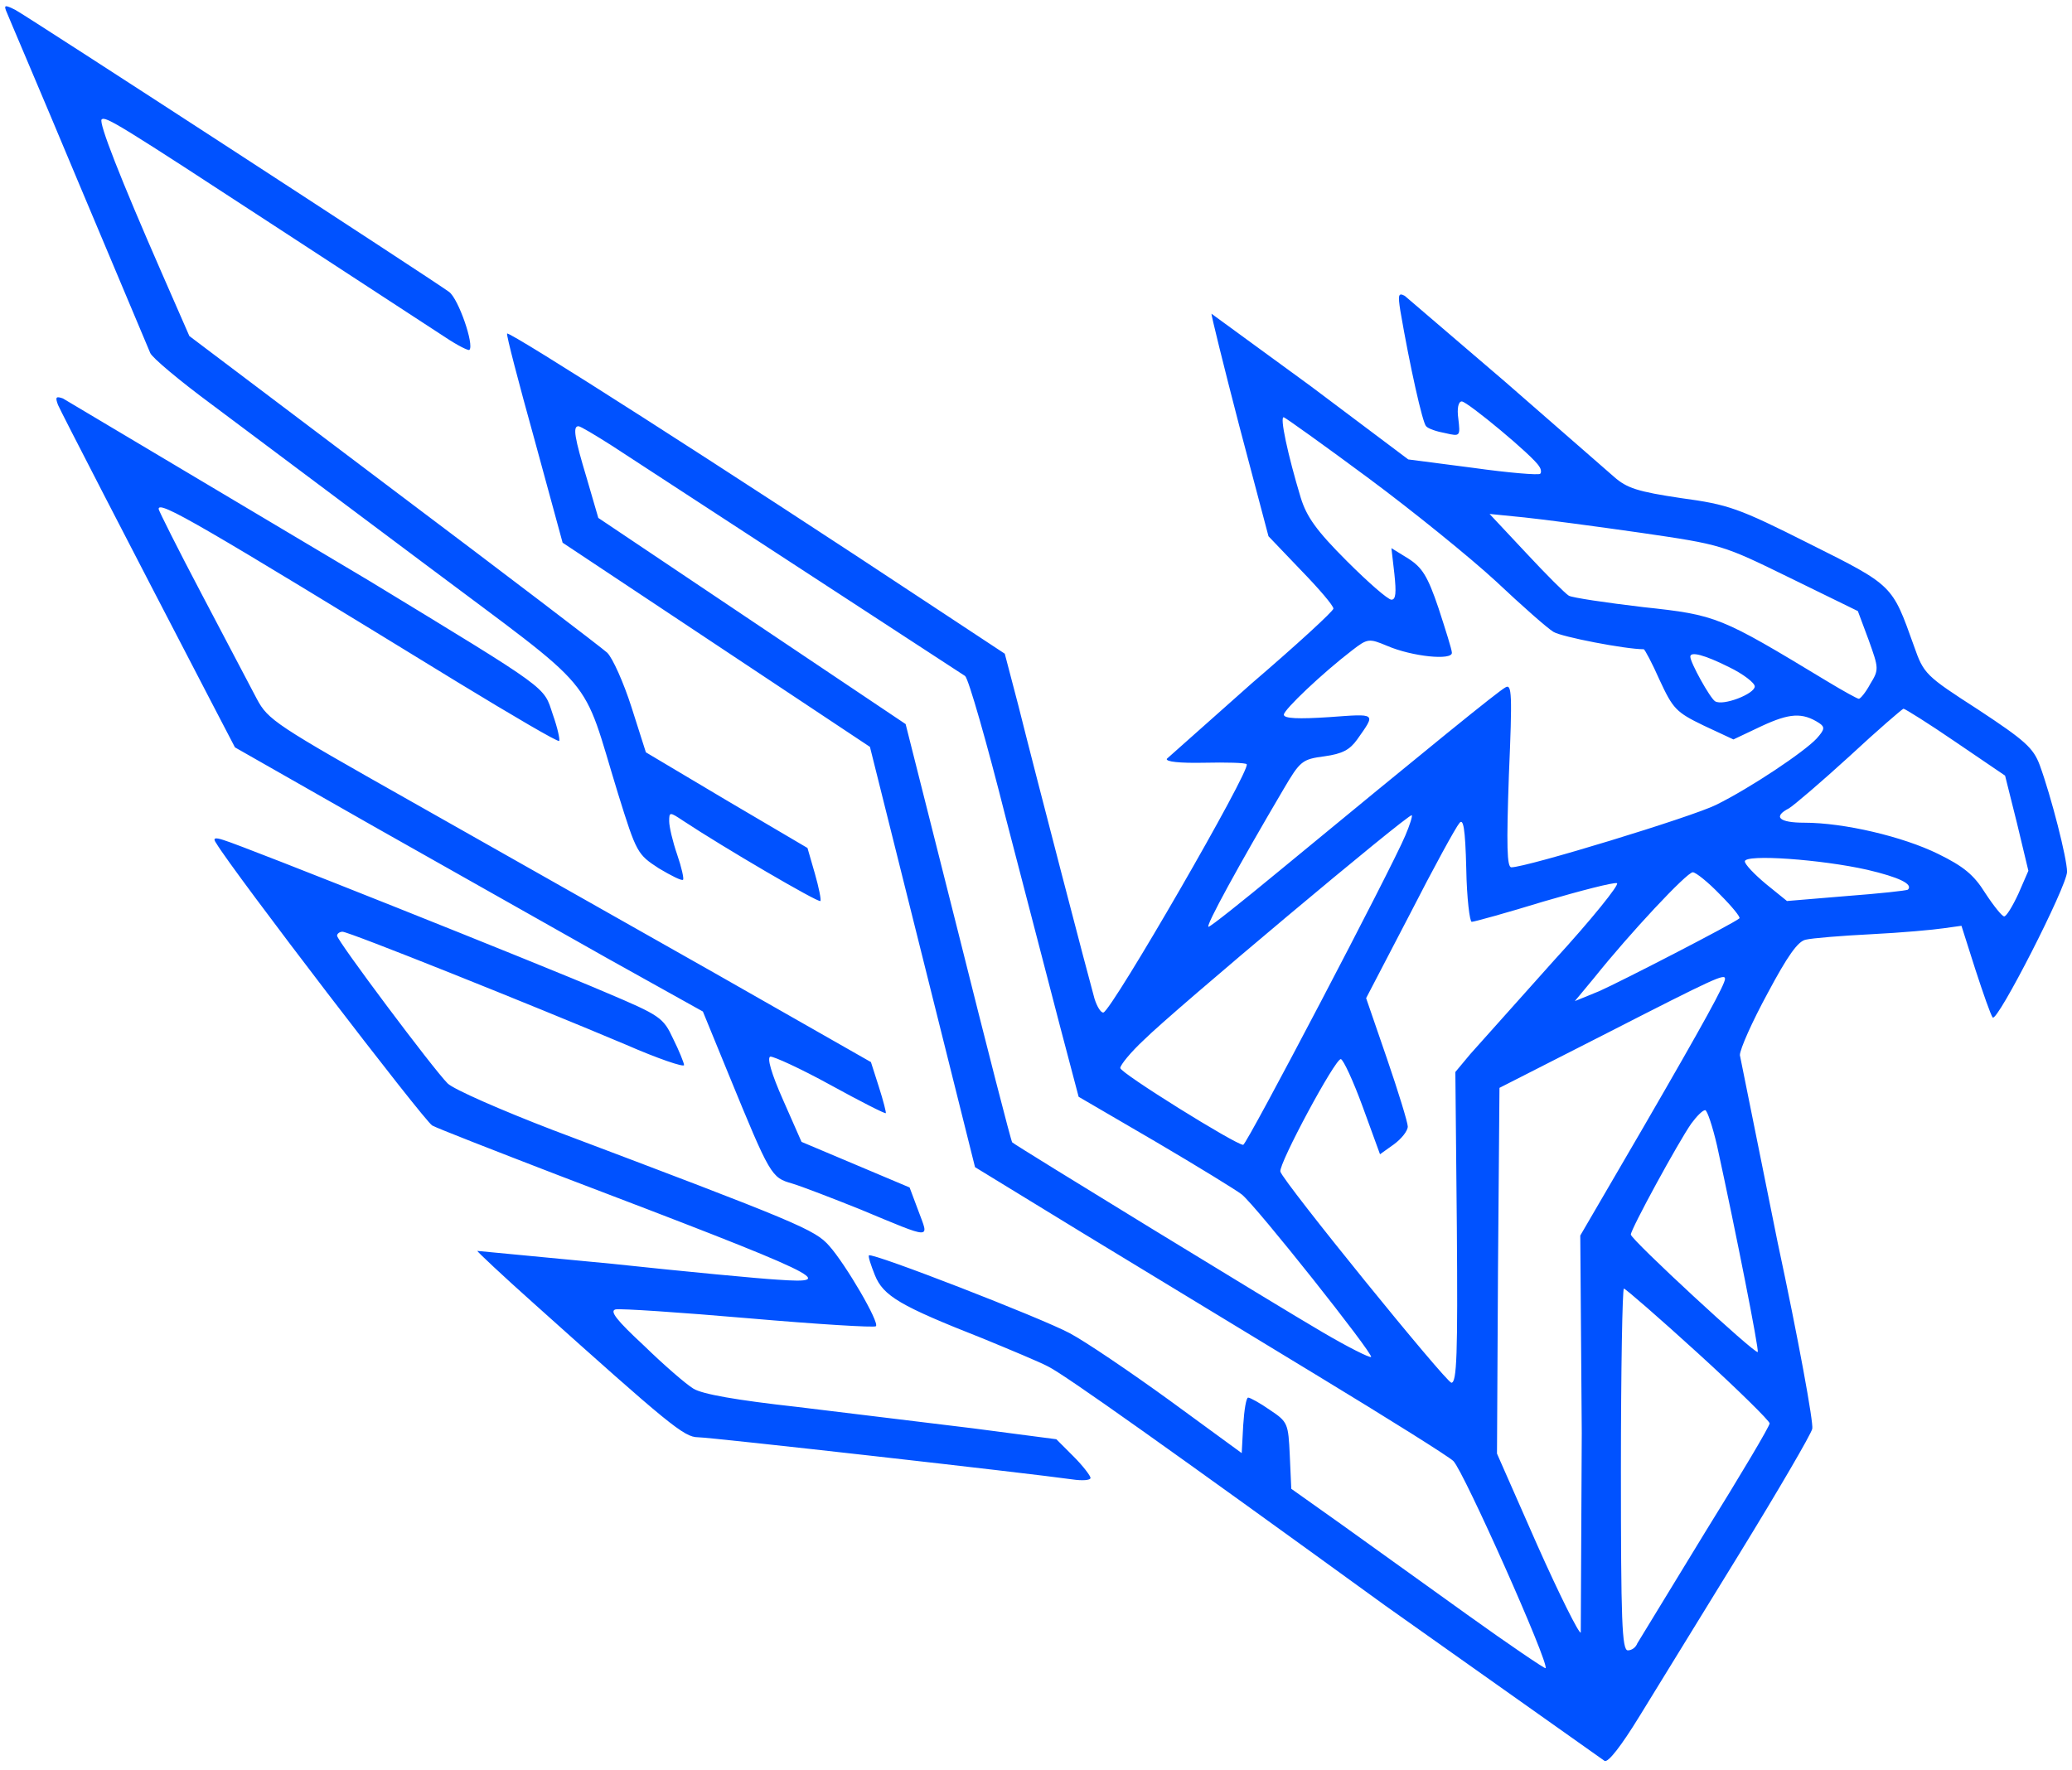
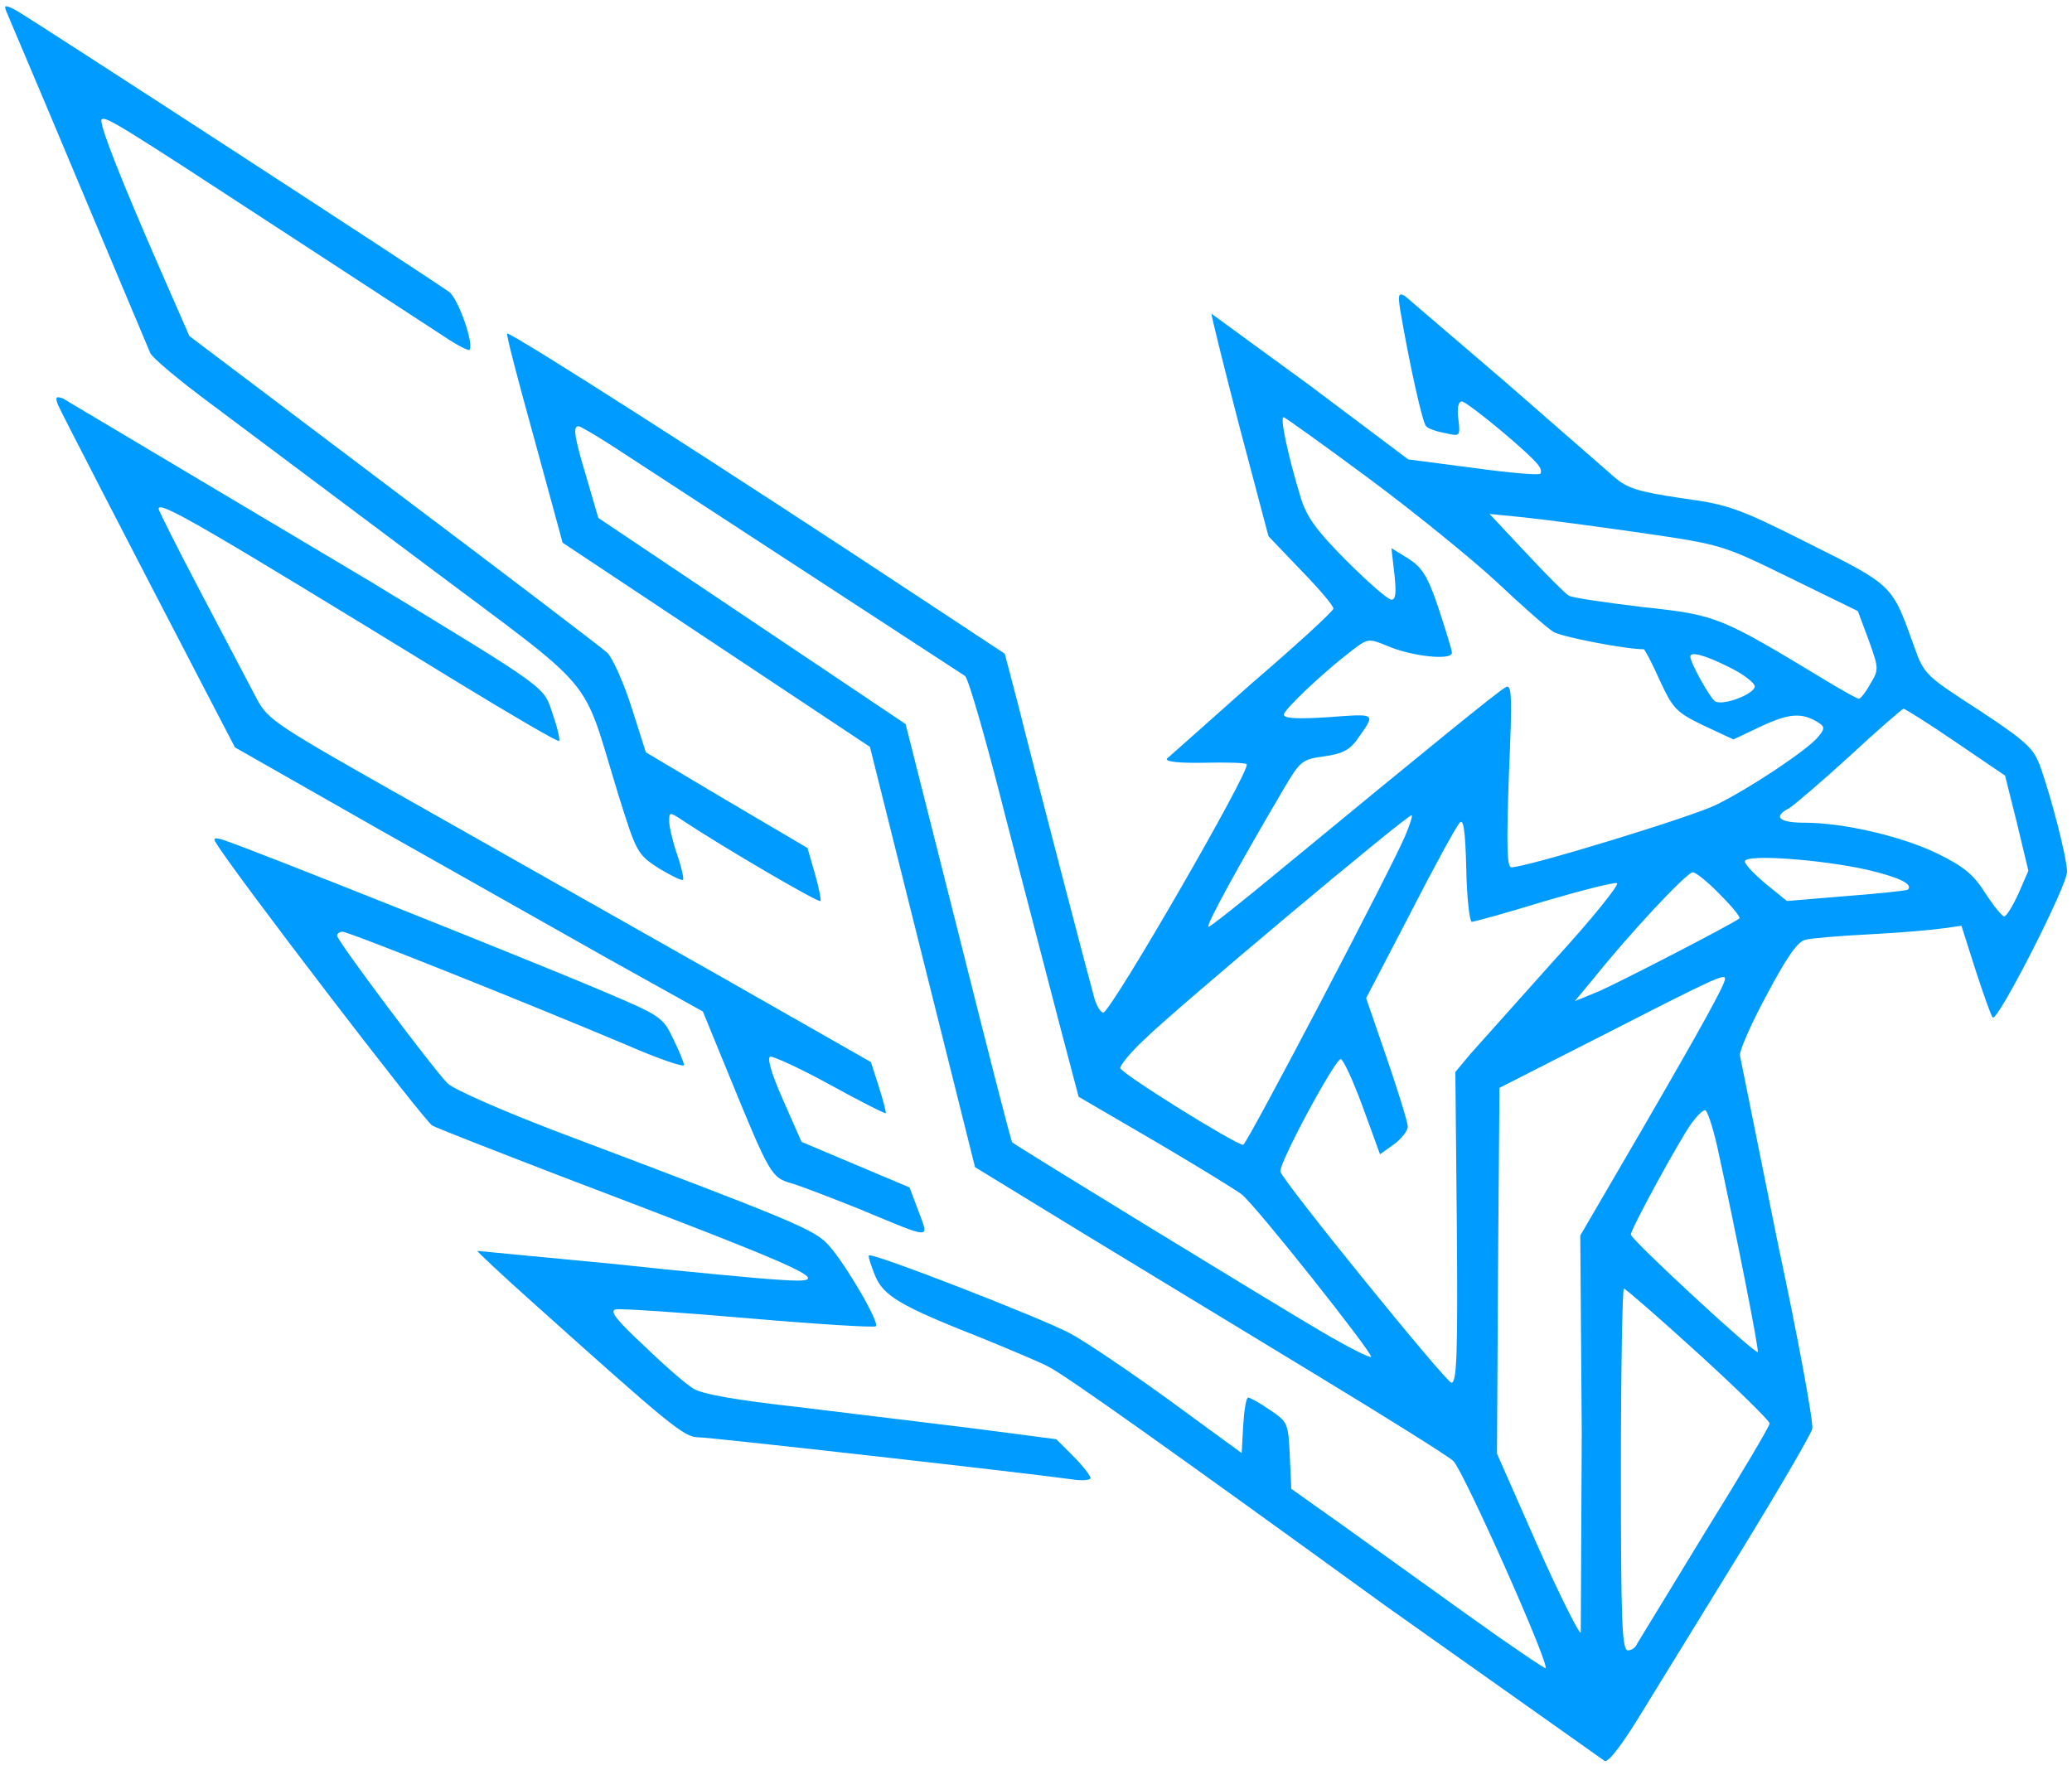
<svg xmlns="http://www.w3.org/2000/svg" width="557.333" height="476" viewBox="0 0 418 357" preserveAspectRatio="xMidYMid meet">
-   <path fill="#0052FF" d="M1.2 2.1c.3.8 6.9 16.2 14.5 34.4l14.6 34.7c.3.9 5.9 5.6 12.4 10.4l43 32.2c35.6 26.7 31.4 21.7 39 46.4 3.7 11.9 3.9 12.2 8.2 15 2.5 1.5 4.7 2.6 4.9 2.3.2-.2-.3-2.5-1.2-5.1s-1.6-5.6-1.6-6.7c0-1.9.1-1.9 2.8-.1 8 5.3 27.3 16.6 27.7 16.2.2-.2-.3-2.7-1.1-5.5l-1.5-5.2-16.3-9.6-16.3-9.7-2.9-9.1c-1.6-5-3.8-9.9-4.9-11-1.1-1-20.5-15.8-43.1-32.8L38.2 67.8 32.6 55c-8.4-19.2-12.7-30.2-12.1-30.9.8-.7 3.4.9 36 22.2l33.4 21.8c2.4 1.6 4.6 2.7 4.8 2.5 1-1-2.2-10.3-4.1-11.7C87.2 56.4 5.7 3.4 3.1 2c-2-1-2.3-1-1.9.1zm281.3 60.6c1.9 11.1 4.5 22.7 5.2 23.3.4.5 2.2 1.1 3.9 1.4 3 .7 3 .6 2.6-2.9-.3-2.1 0-3.5.7-3.5 1.1 0 14.5 11.1 15.6 13.1.4.5.5 1.3.2 1.5-.3.3-6.4-.2-13.5-1.2l-13.1-1.7-19.7-14.8-20-14.6c-.1.1 2.4 10.3 5.6 22.6l5.9 22.3 6.5 6.8c3.7 3.8 6.6 7.2 6.6 7.8 0 .5-7.4 7.3-16.5 15.1l-17.1 15.2c-.3.6 2.6.9 7.5.8 4.5-.1 8.4 0 8.6.3 1 .9-27.2 49.7-28.9 50.1-.5.1-1.3-1.2-1.8-2.8-1-3.5-11.7-44.5-15.4-59.3l-2.7-10.3-14.4-9.5c-41.7-27.6-85.5-55.6-86-55.1-.2.2 2.3 9.8 5.5 21.3l5.7 20.9 31 20.6 31 20.6 10.6 42.4 10.6 42.4 21.9 13.4 47.4 28.8c14 8.5 26.3 16.2 27.2 17.1 2.1 2.1 19.4 40.9 18.6 41.8-.2.1-7.3-4.7-15.8-10.8l-25.5-18.3-10-7.1-.3-6.7c-.3-6.5-.4-6.8-4-9.2-2-1.4-4-2.5-4.4-2.5s-.8 2.5-1 5.6l-.3 5.6-14.5-10.6c-8-5.8-17-11.9-20.2-13.6-5.8-3.1-39.8-16.3-40.5-15.7-.2.2.4 2 1.2 4 1.7 4.2 5.1 6.2 21.6 12.7 5.6 2.3 11.6 4.8 13.3 5.7 3.3 1.6 24.8 16.9 68.1 48.3l44.2 31.3c.7.4 3.3-2.9 7.1-9.1l20.1-32.7c7.8-12.7 14.4-24 14.7-25.2.3-1.1-2.8-18.1-7-37.7l-7.6-37.7c0-1.2 2.5-6.8 5.6-12.5 4-7.5 6.1-10.5 7.7-10.8 1.2-.3 7.2-.8 13.2-1.1 6.1-.3 12.6-.9 14.6-1.2l3.6-.5 2.8 8.8c1.6 4.9 3.1 9.2 3.5 9.7.9 1.1 15-26.5 15-29.4 0-2.7-3.2-15.2-5.5-21.5-1.3-3.5-3-5-12.4-11.2-10.7-6.9-11-7.2-13-12.9-4.4-12.3-4.1-12.1-21.1-20.6-14.3-7.2-16.3-7.9-25.9-9.2-8.7-1.3-10.9-2-13.5-4.3l-22-19.2-20.2-17.3c-1.3-.7-1.4-.2-.9 3zm-6.4 33.8c8.9 6.6 20.5 16 25.7 20.8 5.2 4.9 10.4 9.5 11.6 10.2 1.6 1 14.5 3.5 18.2 3.5.2 0 1.7 2.8 3.2 6.2 2.7 5.8 3.3 6.5 8.9 9.2l6 2.8 5.7-2.7c5.6-2.6 8.2-2.8 11.6-.6 1.2.8 1.1 1.3-.5 3.1-2.5 2.7-13.4 10-20.3 13.4-4.8 2.4-38.2 12.6-41.3 12.6-.9 0-1-4.3-.5-18.6.7-16.4.6-18.5-.7-17.7-1.5.8-14.9 11.7-45.6 37-7.5 6.2-13.9 11.3-14.3 11.3-.7 0 6.2-12.6 15.1-27.7 3.4-5.8 3.8-6.1 8.3-6.7 3.6-.5 5.1-1.3 6.6-3.4 3.8-5.4 4-5.2-5.7-4.5-6.1.4-9.1.3-9.1-.5 0-1 7.8-8.4 13.8-13 3.1-2.4 3.4-2.4 7-.9 5.1 2.2 13.2 3 13.1 1.4 0-.6-1.3-4.7-2.7-9-2.2-6.5-3.3-8.2-6.1-10l-3.4-2.1.6 5.2c.4 3.8.3 5.2-.6 5.2-.7 0-4.7-3.5-9-7.8-6.1-6.1-8.1-8.9-9.3-12.8-2.6-8.6-4.3-16.5-3.4-16.2.5.2 8.2 5.7 17.1 12.3zm-152.7-6.6l71.3 46.5c.7.6 4.4 13.5 8.2 28.6l10.9 41.9 3.8 14.4 15.6 9.1c8.5 5 16.3 9.8 17.3 10.6 2.9 2.3 26.6 32.2 26.1 32.8-.3.2-4.7-2-9.8-5-9.1-5.3-62-37.7-62.6-38.3-.2-.1-5.1-19.2-10.9-42.4l-10.6-42-31-20.8-31-20.8-2.3-7.9c-2.5-8.3-2.9-10.6-1.7-10.6.4 0 3.4 1.8 6.7 3.9zM331 107.5c16.4 2.4 16.4 2.4 30.1 9.1l13.7 6.7 2.2 5.9c2 5.6 2.1 5.9.3 8.8-.9 1.7-2 3-2.3 3s-3.2-1.6-6.5-3.6c-21.5-13-22.1-13.3-37-14.9-7.6-.9-14.3-1.9-15-2.3s-4.6-4.3-8.6-8.6l-7.4-7.9 7 .7c3.9.4 14.4 1.8 23.5 3.1zm17.8 27.1c2.9 1.4 5.2 3.2 5.2 3.9 0 1.5-6.4 4-8 3-1-.6-5-7.8-5-9 0-1.1 2.8-.4 7.8 2.1zm45.7 15.1l10 6.8 2.4 9.6 2.3 9.6-2 4.6c-1.2 2.6-2.5 4.7-2.9 4.6-.4 0-2.1-2.1-3.8-4.7-2.3-3.7-4.4-5.4-9.5-7.9-7.1-3.5-19-6.3-27-6.3-5.1 0-6.4-1.2-3.1-2.9 1-.6 6.5-5.3 12.2-10.5 5.7-5.3 10.6-9.5 10.9-9.6.3 0 5.1 3 10.5 6.7zm-111 18.9c-2.7 6.5-32 62.4-32.7 62.4-1.5 0-24.8-14.5-24.8-15.5 0-.6 2.1-3.2 4.8-5.7 5.7-5.7 53.5-45.8 54-45.3.2.1-.4 2-1.3 4.1zm13.4 17.4c.5 0 7-1.8 14.5-4.1 7.5-2.2 14.1-3.9 14.8-3.7.6.2-5.1 7.3-12.8 15.7l-16.8 18.8-3 3.6.3 31.3c.2 25.7 0 31.4-1.1 31.4-1.1-.1-33.9-40.5-34.5-42.6-.4-1.5 11.1-22.9 12.2-22.7.5.1 2.5 4.4 4.4 9.6l3.5 9.6 2.8-2c1.5-1.1 2.8-2.7 2.8-3.6 0-.8-1.9-7-4.2-13.7l-4.2-12.2 8.8-16.9c4.8-9.4 9.3-17.6 10-18.4.8-1.1 1.2 1 1.4 9.2.1 5.9.7 10.7 1.1 10.7zm79.8-10.5c6.4 1.5 9.3 2.9 8.2 4-.2.2-5.8.8-12.4 1.3l-12 1-4.2-3.4c-2.4-2-4.3-4-4.3-4.6 0-1.5 15.4-.4 24.7 1.7zm-29.7 5c2.4 2.4 4.2 4.6 3.9 4.8-1.1 1-24 12.8-28.3 14.7l-4.9 2 3.9-4.7c7.2-9 18.7-21.3 19.9-21.3.6 0 3.1 2 5.5 4.5zm1 17c0 1.1-4.1 8.6-16.5 30l-12.7 21.8.3 39.8-.2 40.3c-.3.4-4.3-7.6-8.8-17.7l-8.1-18.4.2-36.9.3-36.9 22-11.2c21.5-11 23.5-11.9 23.5-10.8zm-1.6 33.7c3.8 17.4 8.5 41.2 8.2 41.6-.5.5-25.6-22.7-25.6-23.7 0-1.1 9.6-18.7 12.2-22.4 1.1-1.5 2.3-2.7 2.8-2.7.4 0 1.5 3.3 2.4 7.2zm-3.8 41.9c7.9 7.2 14.4 13.6 14.4 14.1 0 .6-5.9 10.5-13.1 22.1l-13.6 22.3c-.3.8-1.1 1.4-1.9 1.4-1.2 0-1.4-6-1.4-36.5 0-20.1.3-36.5.6-36.5s7.1 5.9 15 13.1zM11.7 81.7c.7 1.6 13.6 26.6 30.7 59.5l5 9.6 28.1 16 47.1 26.6 19.2 10.7 5.2 12.7c8.4 20.5 8.6 20.8 12.8 22 2 .6 8.2 3 13.7 5.2 14.9 6.2 13.9 6.1 11.8.4l-1.8-4.8-10.9-4.6-10.9-4.6-3.7-8.4c-2.4-5.4-3.3-8.6-2.6-8.8.6-.1 6.1 2.4 12.1 5.7s11.1 5.9 11.2 5.7c.1-.1-.5-2.5-1.4-5.3l-1.6-5-31.6-18-60.8-34.4c-27.8-15.7-29.2-16.6-31.5-20.9l-11.1-21.1c-4.8-9.1-8.7-16.9-8.7-17.2 0-1.8 8.2 3 60.4 35 11 6.7 20.2 12.1 20.4 11.8.2-.2-.3-2.6-1.3-5.4-1.9-5.7-.2-4.5-37-26.9L12.7 80.4c-1.4-.5-1.6-.3-1 1.3zm31.9 88.4c3.3 5.6 42 56.1 43.6 57 1.1.6 12.4 5 25.1 9.9 54.1 20.6 57.2 22.1 44.5 21.2-3.5-.2-18.4-1.6-33.3-3.2l-27.2-2.6c-.1.1 5 4.9 11.5 10.7 27.1 24.3 30.2 26.9 33 26.9 2.5 0 67.1 7.3 75.5 8.5 2 .3 3.7.2 3.7-.3 0-.4-1.5-2.4-3.4-4.3l-3.5-3.5-16.8-2.2-35.3-4.3c-12.6-1.4-19.3-2.6-21.1-3.7-1.5-.9-6-4.8-10-8.7-5.5-5.1-7-7-5.7-7.3 1-.2 13 .6 26.9 1.8 13.8 1.2 25.3 1.9 25.6 1.6.8-.7-6.1-12.5-9.4-16.2-2.9-3.3-6-4.6-55.8-23.4-10.4-4-20-8.2-21.2-9.4-2.9-2.9-22.3-28.8-22.3-29.8 0-.4.5-.8 1.1-.8 1.3 0 38 14.7 57.2 22.8 6.4 2.8 11.7 4.6 11.7 4.1 0-.4-1-2.9-2.2-5.3-2-4.3-2.6-4.7-13.7-9.4-12.8-5.5-73.2-29.6-77-30.7-1.8-.6-2.2-.4-1.5.6z" />
+   <path fill="#009BFF" d="M1.2 2.1c.3.8 6.9 16.2 14.5 34.4l14.6 34.7c.3.9 5.9 5.6 12.4 10.4l43 32.2c35.6 26.7 31.4 21.7 39 46.4 3.7 11.9 3.9 12.2 8.2 15 2.5 1.5 4.7 2.6 4.9 2.3.2-.2-.3-2.5-1.2-5.1s-1.6-5.6-1.6-6.7c0-1.9.1-1.9 2.8-.1 8 5.3 27.3 16.6 27.7 16.2.2-.2-.3-2.7-1.1-5.5l-1.5-5.2-16.3-9.6-16.3-9.7-2.9-9.1c-1.6-5-3.8-9.9-4.9-11-1.1-1-20.5-15.8-43.1-32.8L38.2 67.8 32.6 55c-8.4-19.2-12.7-30.2-12.1-30.9.8-.7 3.4.9 36 22.2l33.4 21.8c2.4 1.6 4.6 2.7 4.8 2.5 1-1-2.2-10.3-4.1-11.7C87.2 56.4 5.7 3.4 3.1 2c-2-1-2.3-1-1.9.1zm281.3 60.6c1.9 11.1 4.5 22.7 5.2 23.3.4.5 2.2 1.1 3.9 1.4 3 .7 3 .6 2.6-2.9-.3-2.1 0-3.5.7-3.5 1.1 0 14.5 11.1 15.6 13.1.4.5.5 1.3.2 1.5-.3.3-6.4-.2-13.5-1.2l-13.1-1.7-19.7-14.8-20-14.6c-.1.1 2.4 10.3 5.6 22.6l5.9 22.3 6.5 6.8c3.7 3.8 6.6 7.2 6.6 7.8 0 .5-7.4 7.3-16.5 15.1l-17.1 15.2c-.3.6 2.6.9 7.5.8 4.5-.1 8.4 0 8.6.3 1 .9-27.2 49.7-28.9 50.1-.5.1-1.3-1.2-1.8-2.8-1-3.5-11.7-44.5-15.4-59.3l-2.7-10.3-14.4-9.5c-41.7-27.6-85.5-55.6-86-55.1-.2.2 2.3 9.8 5.5 21.3l5.7 20.9 31 20.6 31 20.6 10.6 42.4 10.6 42.4 21.9 13.4 47.4 28.8c14 8.5 26.3 16.2 27.2 17.1 2.1 2.1 19.4 40.9 18.6 41.8-.2.1-7.3-4.7-15.8-10.8l-25.5-18.3-10-7.1-.3-6.7c-.3-6.5-.4-6.8-4-9.2-2-1.4-4-2.5-4.4-2.5s-.8 2.5-1 5.6l-.3 5.6-14.5-10.6c-8-5.8-17-11.9-20.2-13.6-5.8-3.1-39.8-16.3-40.5-15.7-.2.2.4 2 1.2 4 1.7 4.2 5.1 6.2 21.6 12.7 5.6 2.3 11.6 4.8 13.3 5.7 3.3 1.6 24.8 16.9 68.1 48.3l44.2 31.3c.7.4 3.3-2.9 7.1-9.1l20.1-32.7c7.8-12.7 14.4-24 14.7-25.2.3-1.1-2.8-18.1-7-37.7l-7.6-37.7c0-1.2 2.5-6.8 5.6-12.5 4-7.5 6.1-10.5 7.7-10.8 1.2-.3 7.2-.8 13.2-1.1 6.1-.3 12.6-.9 14.6-1.2l3.6-.5 2.8 8.8c1.6 4.9 3.1 9.2 3.5 9.7.9 1.1 15-26.5 15-29.4 0-2.7-3.2-15.2-5.5-21.5-1.3-3.5-3-5-12.4-11.2-10.7-6.9-11-7.2-13-12.9-4.4-12.3-4.1-12.1-21.1-20.6-14.3-7.2-16.3-7.9-25.9-9.2-8.7-1.3-10.9-2-13.5-4.3l-22-19.2-20.2-17.3c-1.3-.7-1.4-.2-.9 3zm-6.4 33.8c8.9 6.6 20.5 16 25.7 20.8 5.2 4.9 10.4 9.5 11.6 10.2 1.6 1 14.5 3.5 18.2 3.5.2 0 1.7 2.8 3.2 6.2 2.7 5.8 3.3 6.5 8.9 9.2l6 2.8 5.7-2.7c5.6-2.6 8.2-2.8 11.6-.6 1.2.8 1.1 1.3-.5 3.1-2.5 2.7-13.4 10-20.3 13.4-4.8 2.4-38.2 12.6-41.3 12.6-.9 0-1-4.3-.5-18.6.7-16.4.6-18.5-.7-17.7-1.5.8-14.9 11.7-45.6 37-7.5 6.2-13.9 11.3-14.3 11.3-.7 0 6.2-12.6 15.1-27.7 3.4-5.8 3.8-6.1 8.3-6.7 3.6-.5 5.1-1.3 6.6-3.4 3.8-5.4 4-5.2-5.7-4.5-6.1.4-9.1.3-9.1-.5 0-1 7.8-8.4 13.8-13 3.1-2.4 3.4-2.4 7-.9 5.1 2.2 13.2 3 13.1 1.4 0-.6-1.3-4.7-2.7-9-2.2-6.5-3.3-8.2-6.1-10l-3.4-2.1.6 5.2c.4 3.8.3 5.2-.6 5.2-.7 0-4.7-3.5-9-7.8-6.1-6.1-8.1-8.9-9.3-12.8-2.6-8.6-4.3-16.5-3.4-16.2.5.2 8.2 5.7 17.1 12.3zm-152.7-6.6l71.3 46.5c.7.6 4.4 13.5 8.2 28.6l10.9 41.9 3.8 14.4 15.6 9.1c8.5 5 16.3 9.8 17.3 10.6 2.9 2.3 26.6 32.2 26.1 32.8-.3.2-4.7-2-9.8-5-9.1-5.3-62-37.7-62.6-38.3-.2-.1-5.1-19.2-10.9-42.4l-10.6-42-31-20.8-31-20.8-2.3-7.9c-2.5-8.3-2.9-10.6-1.7-10.6.4 0 3.4 1.8 6.7 3.9zM331 107.5c16.4 2.4 16.4 2.4 30.1 9.1l13.7 6.7 2.2 5.9c2 5.6 2.1 5.9.3 8.8-.9 1.7-2 3-2.3 3s-3.2-1.6-6.5-3.6c-21.5-13-22.1-13.3-37-14.9-7.6-.9-14.3-1.9-15-2.3s-4.6-4.3-8.6-8.6l-7.4-7.9 7 .7c3.9.4 14.4 1.8 23.5 3.1zm17.8 27.1c2.9 1.4 5.2 3.2 5.2 3.9 0 1.5-6.4 4-8 3-1-.6-5-7.8-5-9 0-1.1 2.8-.4 7.8 2.1zm45.7 15.1l10 6.8 2.4 9.6 2.3 9.6-2 4.6c-1.2 2.6-2.5 4.7-2.9 4.6-.4 0-2.1-2.1-3.8-4.7-2.3-3.7-4.4-5.4-9.5-7.9-7.1-3.5-19-6.3-27-6.3-5.1 0-6.4-1.2-3.1-2.9 1-.6 6.5-5.3 12.2-10.5 5.7-5.3 10.6-9.5 10.9-9.6.3 0 5.1 3 10.5 6.7zm-111 18.9c-2.7 6.5-32 62.4-32.7 62.4-1.5 0-24.8-14.5-24.8-15.5 0-.6 2.1-3.2 4.8-5.7 5.7-5.7 53.5-45.8 54-45.3.2.1-.4 2-1.3 4.1zm13.4 17.4c.5 0 7-1.8 14.5-4.1 7.5-2.2 14.1-3.9 14.8-3.7.6.2-5.1 7.3-12.8 15.7l-16.8 18.8-3 3.6.3 31.3c.2 25.7 0 31.4-1.1 31.4-1.1-.1-33.9-40.5-34.5-42.6-.4-1.5 11.1-22.9 12.2-22.7.5.1 2.5 4.4 4.4 9.6l3.5 9.6 2.8-2c1.5-1.1 2.8-2.7 2.8-3.6 0-.8-1.9-7-4.2-13.7l-4.2-12.2 8.8-16.9c4.8-9.4 9.3-17.6 10-18.4.8-1.1 1.2 1 1.4 9.2.1 5.9.7 10.7 1.1 10.7zm79.8-10.5c6.4 1.5 9.3 2.9 8.2 4-.2.2-5.8.8-12.4 1.3l-12 1-4.2-3.4c-2.4-2-4.3-4-4.3-4.6 0-1.5 15.4-.4 24.7 1.7zm-29.7 5c2.4 2.4 4.2 4.6 3.9 4.8-1.1 1-24 12.8-28.3 14.7l-4.9 2 3.9-4.7c7.2-9 18.7-21.3 19.9-21.3.6 0 3.1 2 5.5 4.5zm1 17c0 1.1-4.1 8.6-16.5 30l-12.7 21.8.3 39.8-.2 40.3c-.3.4-4.3-7.6-8.8-17.7l-8.1-18.4.2-36.9.3-36.9 22-11.2c21.5-11 23.5-11.9 23.5-10.8zm-1.6 33.7c3.8 17.4 8.5 41.2 8.2 41.6-.5.5-25.6-22.7-25.6-23.7 0-1.1 9.6-18.7 12.2-22.4 1.1-1.5 2.3-2.7 2.8-2.7.4 0 1.5 3.3 2.4 7.2zm-3.8 41.9c7.9 7.2 14.4 13.6 14.4 14.1 0 .6-5.9 10.5-13.1 22.1l-13.6 22.3c-.3.8-1.1 1.4-1.9 1.4-1.2 0-1.4-6-1.4-36.5 0-20.1.3-36.5.6-36.5s7.1 5.9 15 13.1zM11.7 81.7c.7 1.6 13.6 26.6 30.7 59.5l5 9.6 28.1 16 47.1 26.6 19.2 10.7 5.2 12.7c8.4 20.5 8.6 20.8 12.8 22 2 .6 8.2 3 13.7 5.2 14.9 6.2 13.9 6.1 11.8.4l-1.8-4.8-10.9-4.6-10.9-4.6-3.7-8.4c-2.4-5.4-3.3-8.6-2.6-8.8.6-.1 6.1 2.4 12.1 5.7s11.1 5.9 11.2 5.7c.1-.1-.5-2.5-1.4-5.3l-1.6-5-31.6-18-60.8-34.4c-27.8-15.7-29.2-16.6-31.5-20.9l-11.1-21.1c-4.8-9.1-8.7-16.9-8.7-17.2 0-1.8 8.2 3 60.4 35 11 6.7 20.2 12.1 20.4 11.8.2-.2-.3-2.6-1.3-5.4-1.9-5.7-.2-4.5-37-26.9L12.7 80.4c-1.4-.5-1.6-.3-1 1.3zm31.9 88.4c3.3 5.6 42 56.1 43.6 57 1.1.6 12.4 5 25.1 9.9 54.1 20.6 57.2 22.1 44.5 21.2-3.5-.2-18.4-1.6-33.3-3.2l-27.2-2.6c-.1.1 5 4.9 11.5 10.7 27.1 24.3 30.2 26.9 33 26.9 2.5 0 67.1 7.3 75.5 8.5 2 .3 3.7.2 3.7-.3 0-.4-1.5-2.4-3.4-4.3l-3.5-3.5-16.8-2.2-35.3-4.3c-12.6-1.4-19.3-2.6-21.1-3.7-1.5-.9-6-4.8-10-8.7-5.5-5.1-7-7-5.7-7.3 1-.2 13 .6 26.9 1.8 13.8 1.2 25.3 1.9 25.6 1.6.8-.7-6.1-12.5-9.4-16.2-2.9-3.3-6-4.6-55.8-23.4-10.4-4-20-8.2-21.2-9.4-2.9-2.9-22.3-28.8-22.3-29.8 0-.4.5-.8 1.1-.8 1.3 0 38 14.7 57.2 22.8 6.4 2.8 11.7 4.6 11.7 4.1 0-.4-1-2.9-2.2-5.3-2-4.3-2.6-4.7-13.7-9.4-12.8-5.5-73.2-29.6-77-30.7-1.8-.6-2.2-.4-1.5.6z" />
</svg>
